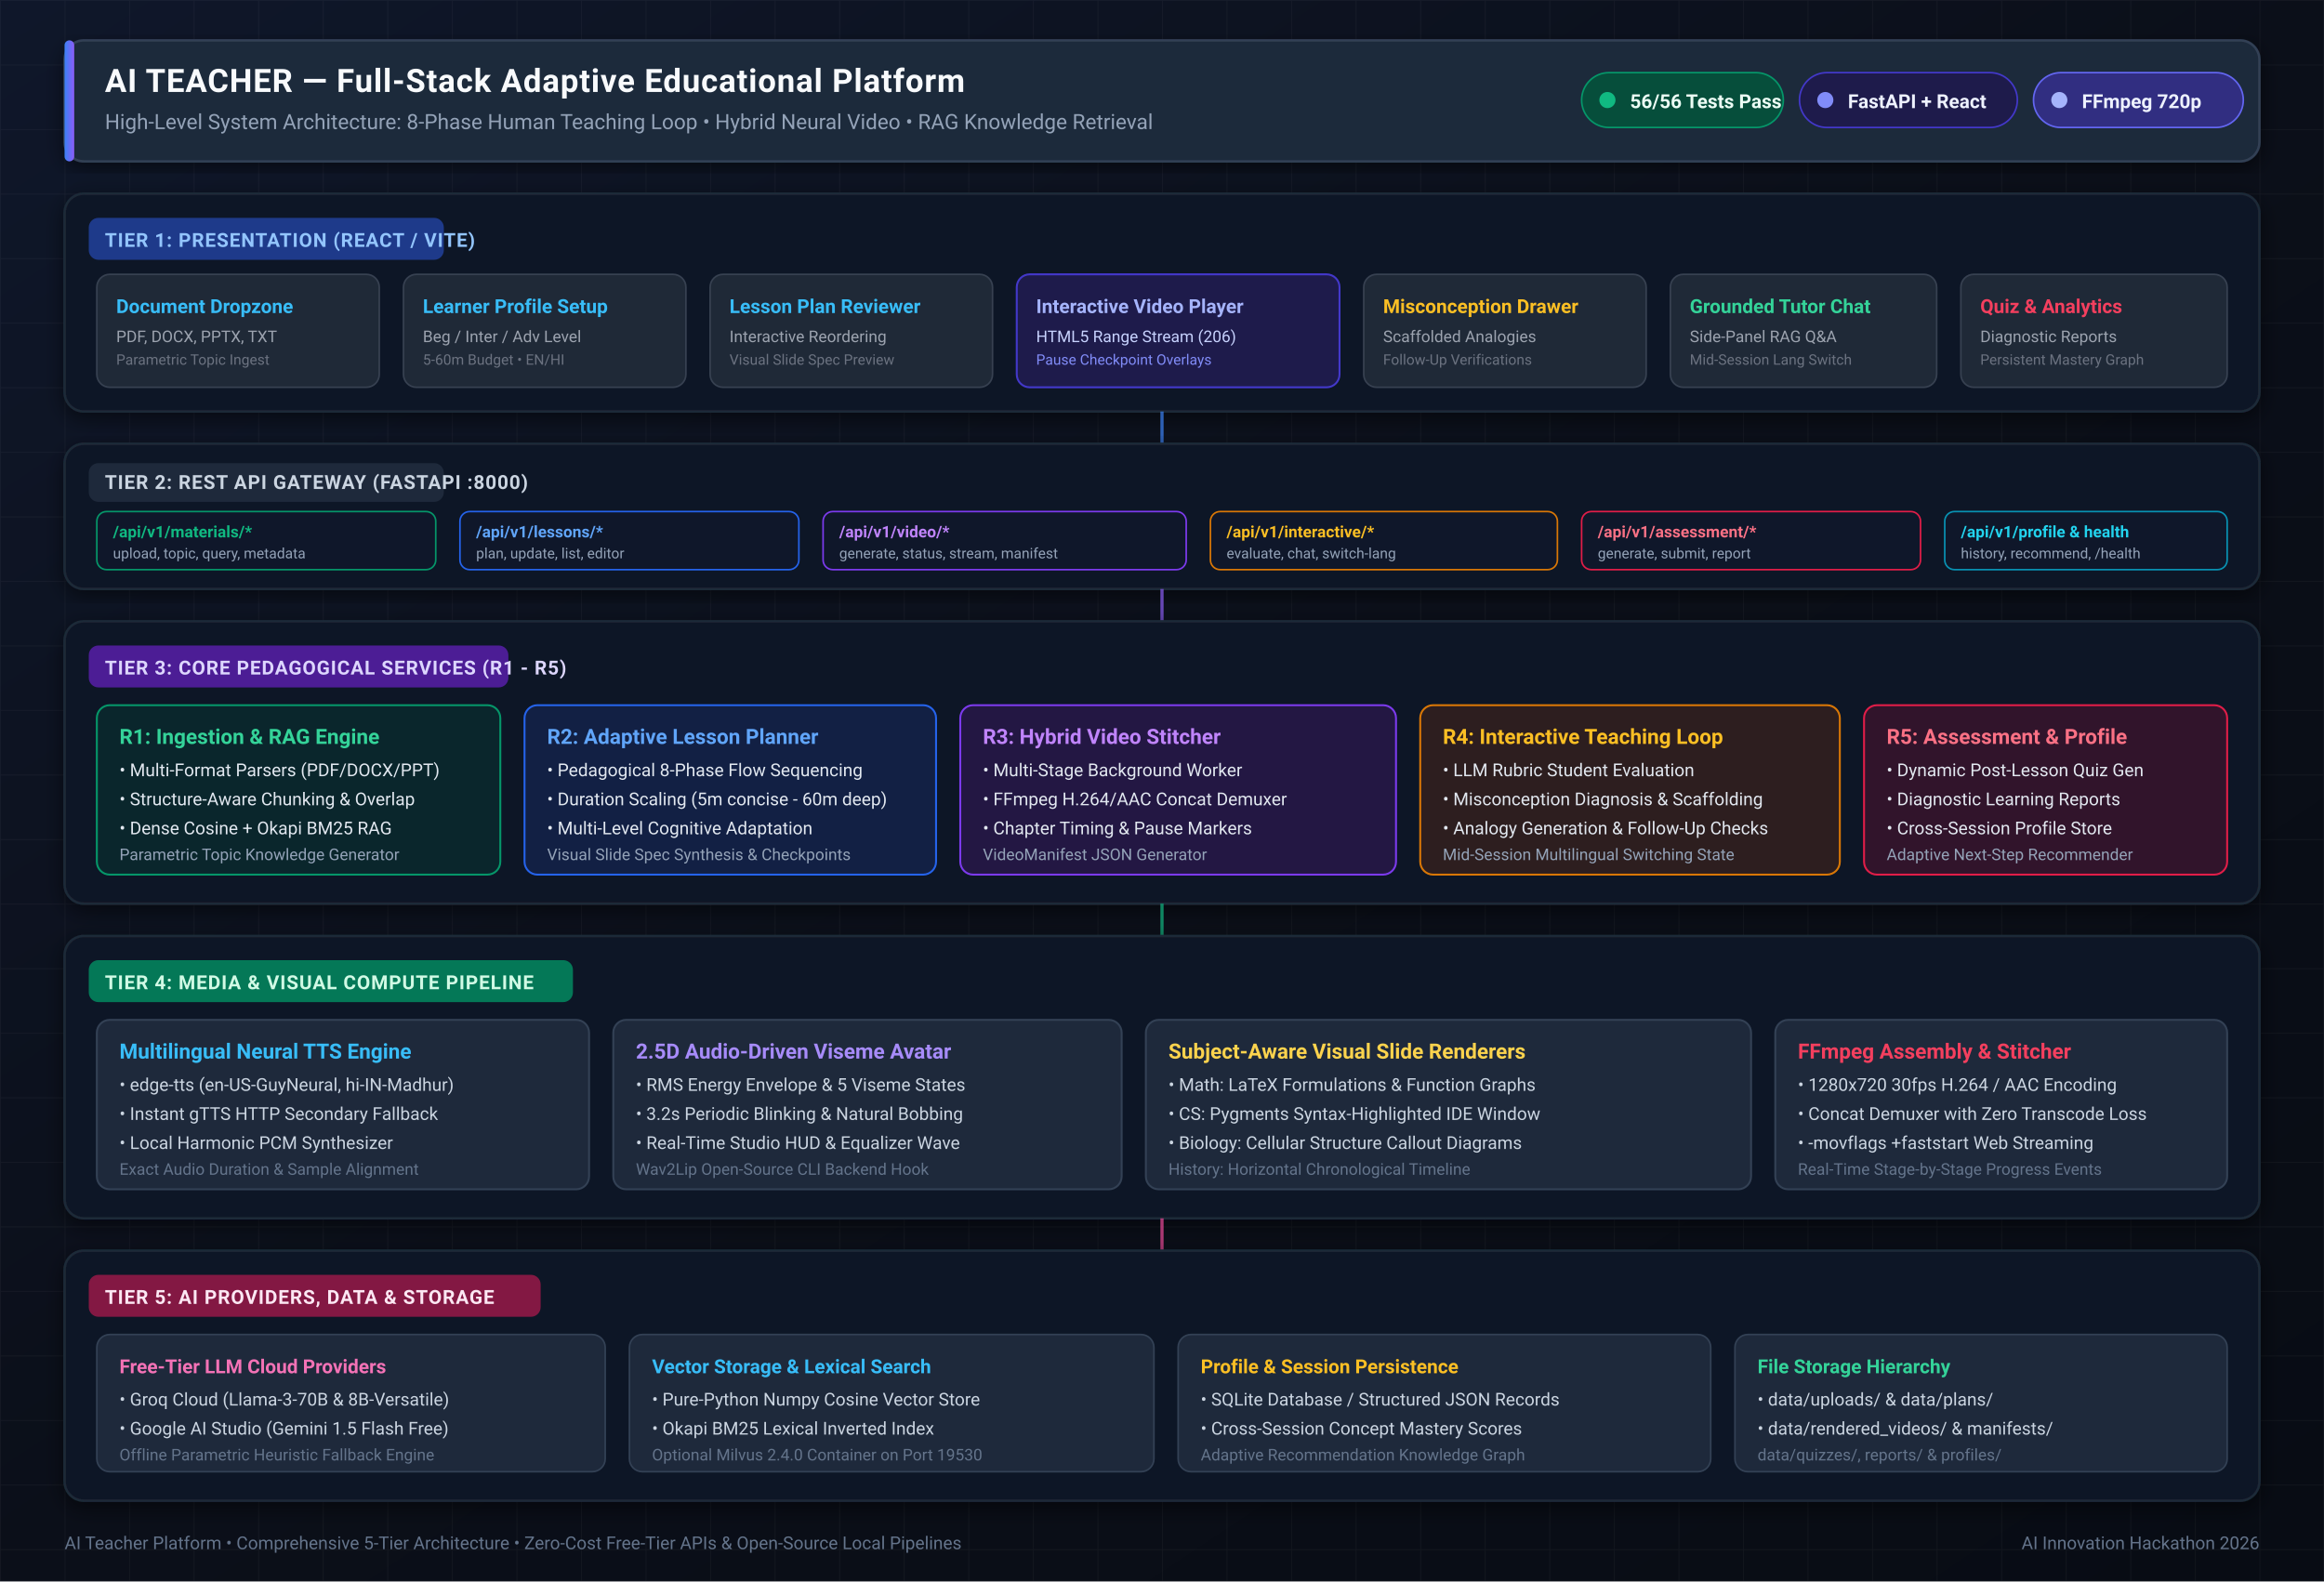
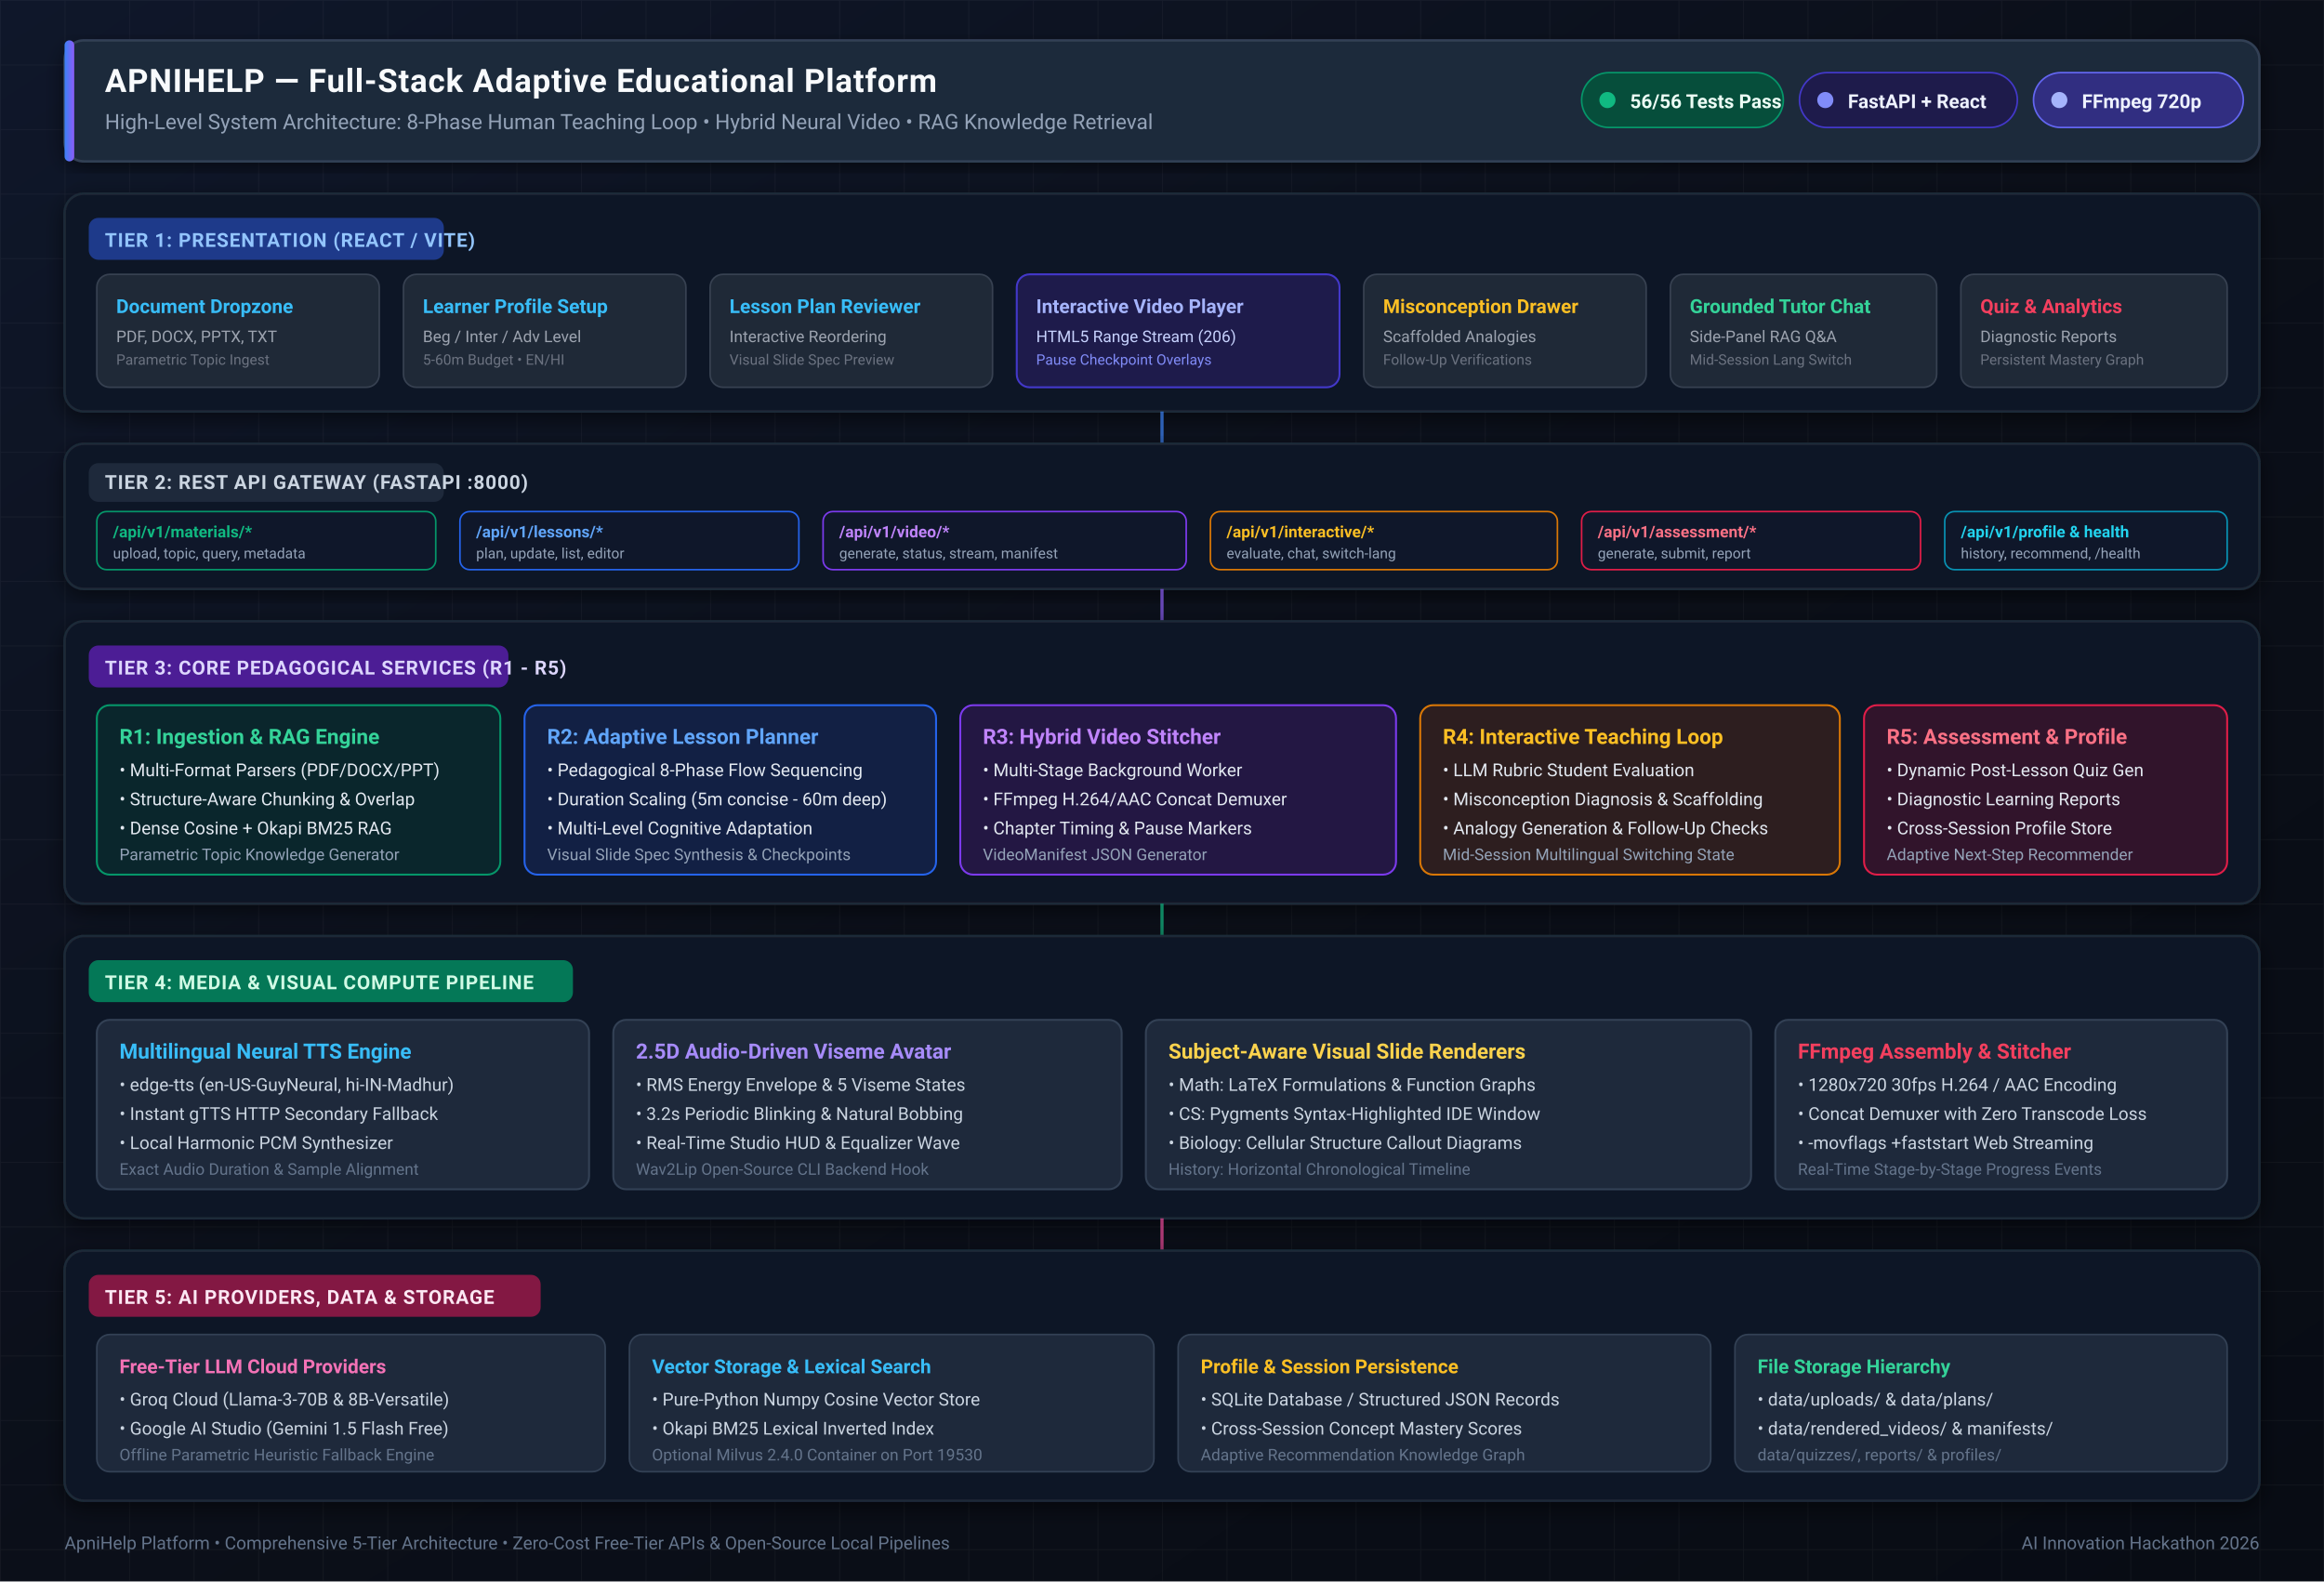
<svg xmlns="http://www.w3.org/2000/svg" viewBox="0 0 1440 980" width="1440" height="980" style="background:#0B0F19; font-family:'Segoe UI',-apple-system,BlinkMacSystemFont,Roboto,Helvetica,Arial,sans-serif;">
  <defs>
    <linearGradient id="bgGrad" x1="0%" y1="0%" x2="100%" y2="100%">
      <stop offset="0%" stop-color="#0F172A" />
      <stop offset="50%" stop-color="#0B0F19" />
      <stop offset="100%" stop-color="#080C14" />
    </linearGradient>
    <linearGradient id="primaryGrad" x1="0%" y1="0%" x2="100%" y2="0%">
      <stop offset="0%" stop-color="#3B82F6" />
      <stop offset="100%" stop-color="#8B5CF6" />
    </linearGradient>
    <linearGradient id="emeraldGrad" x1="0%" y1="0%" x2="100%" y2="0%">
      <stop offset="0%" stop-color="#059669" />
      <stop offset="100%" stop-color="#10B981" />
    </linearGradient>
    <linearGradient id="amberGrad" x1="0%" y1="0%" x2="100%" y2="0%">
      <stop offset="0%" stop-color="#D97706" />
      <stop offset="100%" stop-color="#F59E0B" />
    </linearGradient>
    <linearGradient id="purpleGrad" x1="0%" y1="0%" x2="100%" y2="0%">
      <stop offset="0%" stop-color="#7C3AED" />
      <stop offset="100%" stop-color="#A855F7" />
    </linearGradient>
    <linearGradient id="roseGrad" x1="0%" y1="0%" x2="100%" y2="0%">
      <stop offset="0%" stop-color="#E11D48" />
      <stop offset="100%" stop-color="#F43F5E" />
    </linearGradient>
    <linearGradient id="cyanGrad" x1="0%" y1="0%" x2="100%" y2="0%">
      <stop offset="0%" stop-color="#0891B2" />
      <stop offset="100%" stop-color="#06B6D4" />
    </linearGradient>
    <filter id="glow" x="-20%" y="-20%" width="140%" height="140%">
      <feGaussianBlur stdDeviation="4" result="blur" />
      <feComposite in="SourceGraphic" in2="blur" operator="over" />
    </filter>
    <filter id="cardShadow" x="-10%" y="-10%" width="120%" height="120%">
      <feDropShadow dx="0" dy="4" stdDeviation="6" flood-color="#000000" flood-opacity="0.5" />
    </filter>
  </defs>
  <rect width="1440" height="980" fill="url(#bgGrad)" />
  <g opacity="0.04" stroke="#FFFFFF" stroke-width="1">
    <pattern id="grid" width="40" height="40" patternUnits="userSpaceOnUse">
      <path d="M 40 0 L 0 0 0 40" fill="none" />
    </pattern>
    <rect width="1440" height="980" fill="url(#grid)" />
  </g>
  <g transform="translate(40, 25)">
    <rect x="0" y="0" width="1360" height="75" rx="12" fill="#1E293B" stroke="#334155" stroke-width="1.5" filter="url(#cardShadow)" />
    <rect x="0" y="0" width="6" height="75" rx="3" fill="url(#primaryGrad)" />
-     <text x="25" y="32" fill="#F8FAFC" font-size="20" font-weight="700" letter-spacing="0.5">AI TEACHER — Full-Stack Adaptive Educational Platform</text>
+     <text x="25" y="32" fill="#F8FAFC" font-size="20" font-weight="700" letter-spacing="0.5">APNIHELP — Full-Stack Adaptive Educational Platform</text>
    <text x="25" y="55" fill="#94A3B8" font-size="13">High-Level System Architecture: 8-Phase Human Teaching Loop • Hybrid Neural Video • RAG Knowledge Retrieval</text>
    <g transform="translate(940, 20)">
      <rect x="0" y="0" width="125" height="34" rx="17" fill="#064E3B" stroke="#059669" stroke-width="1" />
      <circle cx="16" cy="17" r="5" fill="#10B981" />
      <text x="30" y="22" fill="#ECFDF5" font-size="12" font-weight="600">56/56 Tests Pass</text>
      <rect x="135" y="0" width="135" height="34" rx="17" fill="#1E1B4B" stroke="#4338CA" stroke-width="1" />
      <circle cx="151" cy="17" r="5" fill="#818CF8" />
      <text x="165" y="22" fill="#EEF2FF" font-size="12" font-weight="600">FastAPI + React</text>
      <rect x="280" y="0" width="130" height="34" rx="17" fill="#312E81" stroke="#6366F1" stroke-width="1" />
      <circle cx="296" cy="17" r="5" fill="#A5B4FC" />
      <text x="310" y="22" fill="#EEF2FF" font-size="12" font-weight="600">FFmpeg 720p</text>
    </g>
  </g>
  <g transform="translate(40, 120)">
    <rect width="1360" height="135" rx="12" fill="#111827" stroke="#1F2937" stroke-width="1.5" filter="url(#cardShadow)" />
    <rect x="15" y="15" width="220" height="26" rx="6" fill="#1E3A8A" />
    <text x="25" y="33" fill="#93C5FD" font-size="12" font-weight="700" letter-spacing="0.5">TIER 1: PRESENTATION (REACT / VITE)</text>
    <g transform="translate(20, 50)">
      <rect x="0" y="0" width="175" height="70" rx="8" fill="#1F2937" stroke="#374151" stroke-width="1" />
      <text x="12" y="24" fill="#38BDF8" font-size="12" font-weight="600">Document Dropzone</text>
      <text x="12" y="42" fill="#9CA3AF" font-size="10">PDF, DOCX, PPTX, TXT</text>
      <text x="12" y="56" fill="#6B7280" font-size="9">Parametric Topic Ingest</text>
      <rect x="190" y="0" width="175" height="70" rx="8" fill="#1F2937" stroke="#374151" stroke-width="1" />
      <text x="202" y="24" fill="#38BDF8" font-size="12" font-weight="600">Learner Profile Setup</text>
      <text x="202" y="42" fill="#9CA3AF" font-size="10">Beg / Inter / Adv Level</text>
      <text x="202" y="56" fill="#6B7280" font-size="9">5-60m Budget • EN/HI</text>
      <rect x="380" y="0" width="175" height="70" rx="8" fill="#1F2937" stroke="#374151" stroke-width="1" />
      <text x="392" y="24" fill="#38BDF8" font-size="12" font-weight="600">Lesson Plan Reviewer</text>
      <text x="392" y="42" fill="#9CA3AF" font-size="10">Interactive Reordering</text>
      <text x="392" y="56" fill="#6B7280" font-size="9">Visual Slide Spec Preview</text>
      <rect x="570" y="0" width="200" height="70" rx="8" fill="#1E1B4B" stroke="#4338CA" stroke-width="1.2" />
      <text x="582" y="24" fill="#A5B4FC" font-size="12" font-weight="700">Interactive Video Player</text>
      <text x="582" y="42" fill="#C7D2FE" font-size="10">HTML5 Range Stream (206)</text>
      <text x="582" y="56" fill="#818CF8" font-size="9">Pause Checkpoint Overlays</text>
      <rect x="785" y="0" width="175" height="70" rx="8" fill="#1F2937" stroke="#374151" stroke-width="1" />
      <text x="797" y="24" fill="#FBBF24" font-size="12" font-weight="600">Misconception Drawer</text>
      <text x="797" y="42" fill="#9CA3AF" font-size="10">Scaffolded Analogies</text>
      <text x="797" y="56" fill="#6B7280" font-size="9">Follow-Up Verifications</text>
      <rect x="975" y="0" width="165" height="70" rx="8" fill="#1F2937" stroke="#374151" stroke-width="1" />
      <text x="987" y="24" fill="#34D399" font-size="12" font-weight="600">Grounded Tutor Chat</text>
      <text x="987" y="42" fill="#9CA3AF" font-size="10">Side-Panel RAG Q&amp;A</text>
      <text x="987" y="56" fill="#6B7280" font-size="9">Mid-Session Lang Switch</text>
      <rect x="1155" y="0" width="165" height="70" rx="8" fill="#1F2937" stroke="#374151" stroke-width="1" />
      <text x="1167" y="24" fill="#F43F5E" font-size="12" font-weight="600">Quiz &amp; Analytics</text>
      <text x="1167" y="42" fill="#9CA3AF" font-size="10">Diagnostic Reports</text>
      <text x="1167" y="56" fill="#6B7280" font-size="9">Persistent Mastery Graph</text>
    </g>
  </g>
  <g stroke="#3B82F6" stroke-width="2" opacity="0.7" fill="none">
    <path d="M 720 255 L 720 275" marker-end="url(#arrow)" />
  </g>
  <g transform="translate(40, 275)">
    <rect width="1360" height="90" rx="12" fill="#111827" stroke="#1F2937" stroke-width="1.5" filter="url(#cardShadow)" />
    <rect x="15" y="12" width="220" height="24" rx="6" fill="#1E293B" />
    <text x="25" y="28" fill="#CBD5E1" font-size="12" font-weight="700" letter-spacing="0.5">TIER 2: REST API GATEWAY (FASTAPI :8000)</text>
    <g transform="translate(20, 42)">
      <rect x="0" y="0" width="210" height="36" rx="6" fill="#0F172A" stroke="#059669" stroke-width="1" />
      <text x="10" y="16" fill="#10B981" font-size="10" font-weight="700">/api/v1/materials/*</text>
      <text x="10" y="29" fill="#94A3B8" font-size="9">upload, topic, query, metadata</text>
      <rect x="225" y="0" width="210" height="36" rx="6" fill="#0F172A" stroke="#2563EB" stroke-width="1" />
      <text x="235" y="16" fill="#60A5FA" font-size="10" font-weight="700">/api/v1/lessons/*</text>
      <text x="235" y="29" fill="#94A3B8" font-size="9">plan, update, list, editor</text>
      <rect x="450" y="0" width="225" height="36" rx="6" fill="#0F172A" stroke="#7C3AED" stroke-width="1" />
      <text x="460" y="16" fill="#C084FC" font-size="10" font-weight="700">/api/v1/video/*</text>
      <text x="460" y="29" fill="#94A3B8" font-size="9">generate, status, stream, manifest</text>
      <rect x="690" y="0" width="215" height="36" rx="6" fill="#0F172A" stroke="#D97706" stroke-width="1" />
      <text x="700" y="16" fill="#FBBF24" font-size="10" font-weight="700">/api/v1/interactive/*</text>
      <text x="700" y="29" fill="#94A3B8" font-size="9">evaluate, chat, switch-lang</text>
      <rect x="920" y="0" width="210" height="36" rx="6" fill="#0F172A" stroke="#E11D48" stroke-width="1" />
      <text x="930" y="16" fill="#FB7185" font-size="10" font-weight="700">/api/v1/assessment/*</text>
      <text x="930" y="29" fill="#94A3B8" font-size="9">generate, submit, report</text>
      <rect x="1145" y="0" width="175" height="36" rx="6" fill="#0F172A" stroke="#0891B2" stroke-width="1" />
      <text x="1155" y="16" fill="#22D3EE" font-size="10" font-weight="700">/api/v1/profile &amp; health</text>
      <text x="1155" y="29" fill="#94A3B8" font-size="9">history, recommend, /health</text>
    </g>
  </g>
  <g stroke="#8B5CF6" stroke-width="2" opacity="0.7" fill="none">
    <path d="M 720 365 L 720 385" />
  </g>
  <g transform="translate(40, 385)">
    <rect width="1360" height="175" rx="12" fill="#111827" stroke="#1F2937" stroke-width="1.5" filter="url(#cardShadow)" />
    <rect x="15" y="15" width="260" height="26" rx="6" fill="#4C1D95" />
    <text x="25" y="33" fill="#DDD6FE" font-size="12" font-weight="700" letter-spacing="0.5">TIER 3: CORE PEDAGOGICAL SERVICES (R1 - R5)</text>
    <g transform="translate(20, 52)">
      <rect x="0" y="0" width="250" height="105" rx="8" fill="#064E3B" fill-opacity="0.3" stroke="#059669" stroke-width="1.2" />
      <text x="14" y="24" fill="#34D399" font-size="13" font-weight="700">R1: Ingestion &amp; RAG Engine</text>
      <text x="14" y="44" fill="#E2E8F0" font-size="11">• Multi-Format Parsers (PDF/DOCX/PPT)</text>
      <text x="14" y="62" fill="#E2E8F0" font-size="11">• Structure-Aware Chunking &amp; Overlap</text>
      <text x="14" y="80" fill="#E2E8F0" font-size="11">• Dense Cosine + Okapi BM25 RAG</text>
      <text x="14" y="96" fill="#94A3B8" font-size="10">Parametric Topic Knowledge Generator</text>
      <rect x="265" y="0" width="255" height="105" rx="8" fill="#1E3A8A" fill-opacity="0.3" stroke="#2563EB" stroke-width="1.2" />
      <text x="279" y="24" fill="#60A5FA" font-size="13" font-weight="700">R2: Adaptive Lesson Planner</text>
      <text x="279" y="44" fill="#E2E8F0" font-size="11">• Pedagogical 8-Phase Flow Sequencing</text>
      <text x="279" y="62" fill="#E2E8F0" font-size="11">• Duration Scaling (5m concise - 60m deep)</text>
      <text x="279" y="80" fill="#E2E8F0" font-size="11">• Multi-Level Cognitive Adaptation</text>
      <text x="279" y="96" fill="#94A3B8" font-size="10">Visual Slide Spec Synthesis &amp; Checkpoints</text>
      <rect x="535" y="0" width="270" height="105" rx="8" fill="#581C87" fill-opacity="0.3" stroke="#7C3AED" stroke-width="1.2" />
      <text x="549" y="24" fill="#C084FC" font-size="13" font-weight="700">R3: Hybrid Video Stitcher</text>
      <text x="549" y="44" fill="#E2E8F0" font-size="11">• Multi-Stage Background Worker</text>
      <text x="549" y="62" fill="#E2E8F0" font-size="11">• FFmpeg H.264/AAC Concat Demuxer</text>
      <text x="549" y="80" fill="#E2E8F0" font-size="11">• Chapter Timing &amp; Pause Markers</text>
      <text x="549" y="96" fill="#94A3B8" font-size="10">VideoManifest JSON Generator</text>
      <rect x="820" y="0" width="260" height="105" rx="8" fill="#78350F" fill-opacity="0.3" stroke="#D97706" stroke-width="1.2" />
      <text x="834" y="24" fill="#FBBF24" font-size="13" font-weight="700">R4: Interactive Teaching Loop</text>
      <text x="834" y="44" fill="#E2E8F0" font-size="11">• LLM Rubric Student Evaluation</text>
      <text x="834" y="62" fill="#E2E8F0" font-size="11">• Misconception Diagnosis &amp; Scaffolding</text>
      <text x="834" y="80" fill="#E2E8F0" font-size="11">• Analogy Generation &amp; Follow-Up Checks</text>
      <text x="834" y="96" fill="#94A3B8" font-size="10">Mid-Session Multilingual Switching State</text>
      <rect x="1095" y="0" width="225" height="105" rx="8" fill="#881337" fill-opacity="0.3" stroke="#E11D48" stroke-width="1.2" />
      <text x="1109" y="24" fill="#FB7185" font-size="13" font-weight="700">R5: Assessment &amp; Profile</text>
      <text x="1109" y="44" fill="#E2E8F0" font-size="11">• Dynamic Post-Lesson Quiz Gen</text>
      <text x="1109" y="62" fill="#E2E8F0" font-size="11">• Diagnostic Learning Reports</text>
      <text x="1109" y="80" fill="#E2E8F0" font-size="11">• Cross-Session Profile Store</text>
      <text x="1109" y="96" fill="#94A3B8" font-size="10">Adaptive Next-Step Recommender</text>
    </g>
  </g>
  <g stroke="#10B981" stroke-width="2" opacity="0.7" fill="none">
    <path d="M 720 560 L 720 580" />
  </g>
  <g transform="translate(40, 580)">
    <rect width="1360" height="175" rx="12" fill="#111827" stroke="#1F2937" stroke-width="1.5" filter="url(#cardShadow)" />
    <rect x="15" y="15" width="300" height="26" rx="6" fill="#047857" />
    <text x="25" y="33" fill="#D1FAE5" font-size="12" font-weight="700" letter-spacing="0.5">TIER 4: MEDIA &amp; VISUAL COMPUTE PIPELINE</text>
    <g transform="translate(20, 52)">
      <rect x="0" y="0" width="305" height="105" rx="8" fill="#1E293B" stroke="#334155" stroke-width="1.2" />
      <text x="14" y="24" fill="#38BDF8" font-size="13" font-weight="700">Multilingual Neural TTS Engine</text>
      <text x="14" y="44" fill="#CBD5E1" font-size="11">• edge-tts (en-US-GuyNeural, hi-IN-Madhur)</text>
      <text x="14" y="62" fill="#CBD5E1" font-size="11">• Instant gTTS HTTP Secondary Fallback</text>
      <text x="14" y="80" fill="#CBD5E1" font-size="11">• Local Harmonic PCM Synthesizer</text>
      <text x="14" y="96" fill="#64748B" font-size="10">Exact Audio Duration &amp; Sample Alignment</text>
      <rect x="320" y="0" width="315" height="105" rx="8" fill="#1E293B" stroke="#334155" stroke-width="1.2" />
      <text x="334" y="24" fill="#A78BFA" font-size="13" font-weight="700">2.5D Audio-Driven Viseme Avatar</text>
      <text x="334" y="44" fill="#CBD5E1" font-size="11">• RMS Energy Envelope &amp; 5 Viseme States</text>
      <text x="334" y="62" fill="#CBD5E1" font-size="11">• 3.2s Periodic Blinking &amp; Natural Bobbing</text>
      <text x="334" y="80" fill="#CBD5E1" font-size="11">• Real-Time Studio HUD &amp; Equalizer Wave</text>
      <text x="334" y="96" fill="#64748B" font-size="10">Wav2Lip Open-Source CLI Backend Hook</text>
      <rect x="650" y="0" width="375" height="105" rx="8" fill="#1E293B" stroke="#334155" stroke-width="1.2" />
      <text x="664" y="24" fill="#FCD34D" font-size="13" font-weight="700">Subject-Aware Visual Slide Renderers</text>
      <text x="664" y="44" fill="#CBD5E1" font-size="11">• Math: LaTeX Formulations &amp; Function Graphs</text>
      <text x="664" y="62" fill="#CBD5E1" font-size="11">• CS: Pygments Syntax-Highlighted IDE Window</text>
      <text x="664" y="80" fill="#CBD5E1" font-size="11">• Biology: Cellular Structure Callout Diagrams</text>
      <text x="664" y="96" fill="#64748B" font-size="10">History: Horizontal Chronological Timeline</text>
      <rect x="1040" y="0" width="280" height="105" rx="8" fill="#1E293B" stroke="#334155" stroke-width="1.2" />
      <text x="1054" y="24" fill="#F43F5E" font-size="13" font-weight="700">FFmpeg Assembly &amp; Stitcher</text>
      <text x="1054" y="44" fill="#CBD5E1" font-size="11">• 1280x720 30fps H.264 / AAC Encoding</text>
      <text x="1054" y="62" fill="#CBD5E1" font-size="11">• Concat Demuxer with Zero Transcode Loss</text>
      <text x="1054" y="80" fill="#CBD5E1" font-size="11">• -movflags +faststart Web Streaming</text>
      <text x="1054" y="96" fill="#64748B" font-size="10">Real-Time Stage-by-Stage Progress Events</text>
    </g>
  </g>
  <g stroke="#EC4899" stroke-width="2" opacity="0.7" fill="none">
    <path d="M 720 755 L 720 775" />
  </g>
  <g transform="translate(40, 775)">
    <rect width="1360" height="155" rx="12" fill="#111827" stroke="#1F2937" stroke-width="1.5" filter="url(#cardShadow)" />
    <rect x="15" y="15" width="280" height="26" rx="6" fill="#831843" />
    <text x="25" y="33" fill="#FCE7F3" font-size="12" font-weight="700" letter-spacing="0.5">TIER 5: AI PROVIDERS, DATA &amp; STORAGE</text>
    <g transform="translate(20, 52)">
      <rect x="0" y="0" width="315" height="85" rx="8" fill="#1E293B" stroke="#334155" stroke-width="1" />
      <text x="14" y="24" fill="#F472B6" font-size="12" font-weight="700">Free-Tier LLM Cloud Providers</text>
      <text x="14" y="44" fill="#CBD5E1" font-size="11">• Groq Cloud (Llama-3-70B &amp; 8B-Versatile)</text>
      <text x="14" y="62" fill="#CBD5E1" font-size="11">• Google AI Studio (Gemini 1.5 Flash Free)</text>
      <text x="14" y="78" fill="#64748B" font-size="10">Offline Parametric Heuristic Fallback Engine</text>
      <rect x="330" y="0" width="325" height="85" rx="8" fill="#1E293B" stroke="#334155" stroke-width="1" />
      <text x="344" y="24" fill="#38BDF8" font-size="12" font-weight="700">Vector Storage &amp; Lexical Search</text>
      <text x="344" y="44" fill="#CBD5E1" font-size="11">• Pure-Python Numpy Cosine Vector Store</text>
      <text x="344" y="62" fill="#CBD5E1" font-size="11">• Okapi BM25 Lexical Inverted Index</text>
      <text x="344" y="78" fill="#64748B" font-size="10">Optional Milvus 2.4.0 Container on Port 19530</text>
      <rect x="670" y="0" width="330" height="85" rx="8" fill="#1E293B" stroke="#334155" stroke-width="1" />
      <text x="684" y="24" fill="#FBBF24" font-size="12" font-weight="700">Profile &amp; Session Persistence</text>
      <text x="684" y="44" fill="#CBD5E1" font-size="11">• SQLite Database / Structured JSON Records</text>
      <text x="684" y="62" fill="#CBD5E1" font-size="11">• Cross-Session Concept Mastery Scores</text>
      <text x="684" y="78" fill="#64748B" font-size="10">Adaptive Recommendation Knowledge Graph</text>
      <rect x="1015" y="0" width="305" height="85" rx="8" fill="#1E293B" stroke="#334155" stroke-width="1" />
      <text x="1029" y="24" fill="#34D399" font-size="12" font-weight="700">File Storage Hierarchy</text>
      <text x="1029" y="44" fill="#CBD5E1" font-size="11">• data/uploads/ &amp; data/plans/</text>
      <text x="1029" y="62" fill="#CBD5E1" font-size="11">• data/rendered_videos/ &amp; manifests/</text>
      <text x="1029" y="78" fill="#64748B" font-size="10">data/quizzes/, reports/ &amp; profiles/</text>
    </g>
  </g>
  <g transform="translate(40, 945)">
-     <text x="0" y="15" fill="#64748B" font-size="11">AI Teacher Platform • Comprehensive 5-Tier Architecture • Zero-Cost Free-Tier APIs &amp; Open-Source Local Pipelines</text>
+     <text x="0" y="15" fill="#64748B" font-size="11">ApniHelp Platform • Comprehensive 5-Tier Architecture • Zero-Cost Free-Tier APIs &amp; Open-Source Local Pipelines</text>
    <text x="1360" y="15" text-anchor="end" fill="#64748B" font-size="11">AI Innovation Hackathon 2026</text>
  </g>
</svg>
